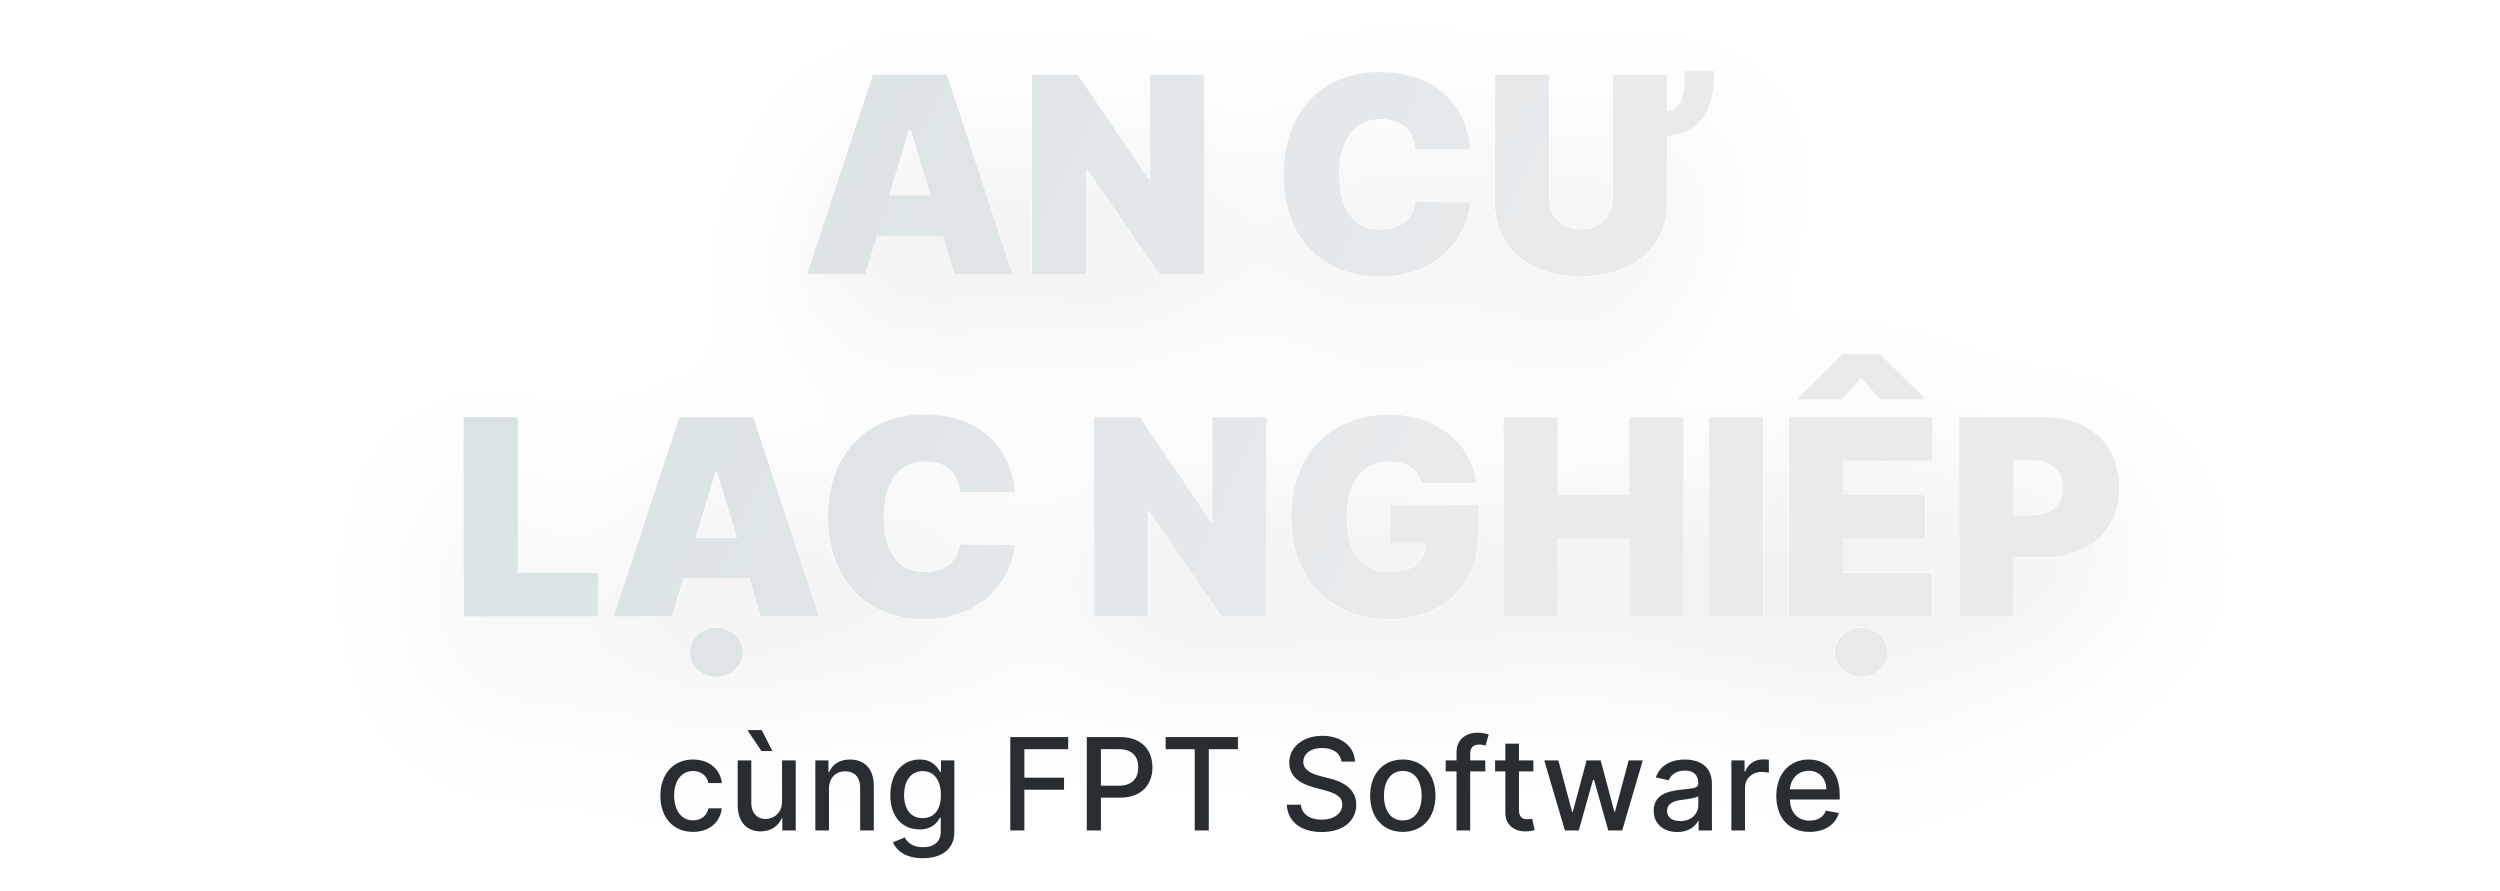
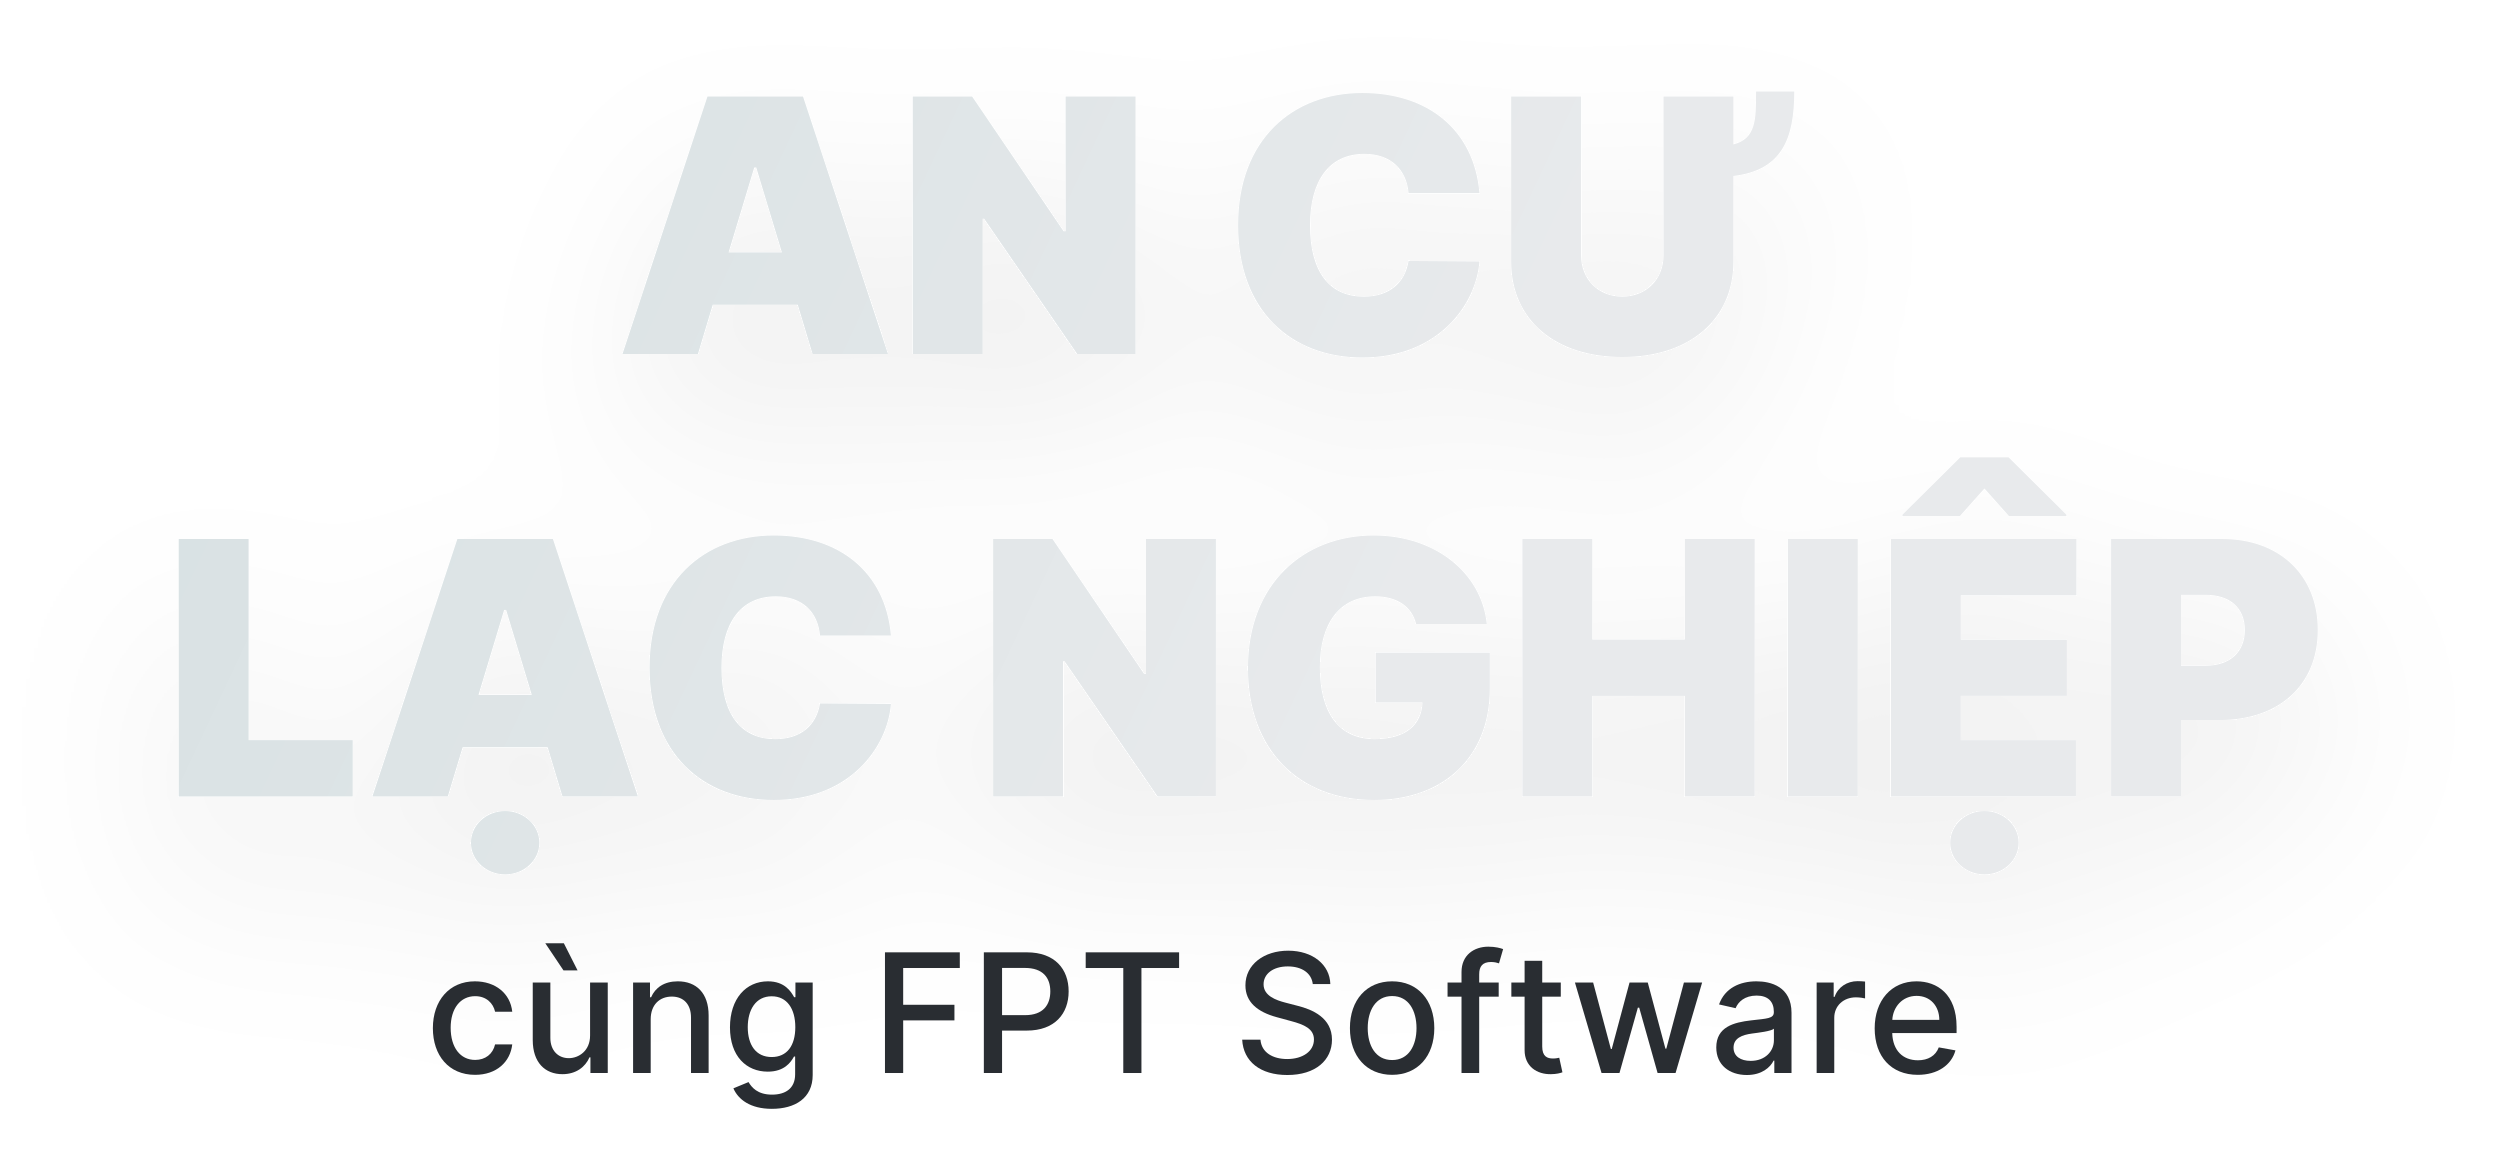
- <svg xmlns="http://www.w3.org/2000/svg" width="292" height="104" viewBox="0 0 292 104" fill="none">
+ <svg xmlns="http://www.w3.org/2000/svg" width="226" height="104" viewBox="0 0 226 104" fill="none">
  <g filter="url(#filter0_d)">
-     <path d="M101.092 32L102.433 27.546H110.115L111.456 32H118.274L110.592 8.727H101.956L94.274 32H101.092ZM103.865 22.818L106.183 15.136H106.365L108.683 22.818H103.865ZM140.652 8.727H134.334V20.909H134.152L125.879 8.727H120.516V32H126.834V19.773H126.97L135.379 32H140.652V8.727ZM171.743 17.454C171.243 11.682 167.016 8.409 161.152 8.409C154.879 8.409 149.925 12.591 149.925 20.364C149.925 28.102 154.743 32.318 161.152 32.318C167.97 32.318 171.425 27.591 171.743 23.636L165.334 23.591C165.016 25.579 163.607 26.818 161.288 26.818C158.209 26.818 156.425 24.636 156.425 20.364C156.425 16.318 158.152 13.909 161.334 13.909C163.766 13.909 165.152 15.341 165.334 17.454H171.743ZM196.746 8.273C196.746 8.307 196.746 8.341 196.746 8.386C196.746 10.807 196.746 12.534 194.7 13.057V8.727H188.382V23.091C188.382 25.261 186.825 26.818 184.655 26.818C182.484 26.818 180.928 25.261 180.928 23.091V8.727H174.609V23.636C174.609 28.954 178.632 32.273 184.655 32.273C190.632 32.273 194.7 28.954 194.7 23.636V15.909C199.064 15.386 200.2 12.568 200.2 8.273H196.746ZM54.156 72H69.883V66.909H60.474V48.727H54.156V72ZM78.483 72L79.824 67.546H87.506L88.847 72H95.665L87.983 48.727H79.347L71.665 72H78.483ZM83.665 79.046C85.369 79.046 86.756 77.761 86.756 76.182C86.756 74.602 85.369 73.318 83.665 73.318C81.96 73.318 80.574 74.602 80.574 76.182C80.574 77.761 81.96 79.046 83.665 79.046ZM81.256 62.818L83.574 55.136H83.756L86.074 62.818H81.256ZM118.54 57.455C118.04 51.682 113.812 48.409 107.949 48.409C101.676 48.409 96.722 52.591 96.722 60.364C96.722 68.102 101.54 72.318 107.949 72.318C114.767 72.318 118.222 67.591 118.54 63.636L112.131 63.591C111.812 65.579 110.403 66.818 108.085 66.818C105.006 66.818 103.222 64.636 103.222 60.364C103.222 56.318 104.949 53.909 108.131 53.909C110.562 53.909 111.949 55.341 112.131 57.455H118.54ZM147.918 48.727H141.599V60.909H141.418L133.145 48.727H127.781V72H134.099V59.773H134.236L142.645 72H147.918V48.727ZM166.02 56.409H172.406C171.918 51.739 167.679 48.409 162.179 48.409C155.906 48.409 150.815 52.727 150.815 60.409C150.815 67.773 155.429 72.318 162.224 72.318C168.315 72.318 172.679 68.591 172.679 62.227V59H162.361V63.5H166.588C166.531 65.523 165.099 66.818 162.27 66.818C158.997 66.818 157.315 64.409 157.315 60.318C157.315 56.284 159.134 53.909 162.315 53.909C164.293 53.909 165.634 54.818 166.02 56.409ZM175.625 72H181.943V62.909H190.307V72H196.625V48.727H190.307V57.818H181.943V48.727H175.625V72ZM205.943 48.727H199.625V72H205.943V48.727ZM208.938 72H225.665V66.909H215.256V62.909H224.847V57.818H215.256V53.818H225.71V48.727H208.938V72ZM215.165 46.659L217.392 44.159L219.619 46.659H224.801V46.523L219.574 41.341H215.21L209.983 46.523V46.659H215.165ZM217.392 79.046C219.097 79.046 220.483 77.761 220.483 76.182C220.483 74.602 219.097 73.318 217.392 73.318C215.688 73.318 214.301 74.602 214.301 76.182C214.301 77.761 215.688 79.046 217.392 79.046ZM228.844 72H235.162V65.091H238.662C243.969 65.091 247.526 61.966 247.526 56.955C247.526 52 244.06 48.727 238.889 48.727H228.844V72ZM235.162 60.182V53.773H237.389C239.605 53.773 240.935 54.955 240.935 56.955C240.935 58.943 239.605 60.182 237.389 60.182H235.162Z" fill="url(#paint0_linear)" />
+     <path d="M63.092 32L64.433 27.545H72.115L73.456 32H80.274L72.592 8.727H63.956L56.274 32H63.092ZM65.865 22.818L68.183 15.136H68.365L70.683 22.818H65.865Z" fill="url(#paint0_linear)" />
+     <path d="M102.652 8.727H96.334V20.909H96.152L87.879 8.727H82.516V32H88.834V19.773H88.97L97.379 32H102.652V8.727Z" fill="url(#paint1_linear)" />
+     <path d="M133.743 17.454C133.243 11.682 129.016 8.409 123.152 8.409C116.879 8.409 111.925 12.591 111.925 20.363C111.925 28.102 116.743 32.318 123.152 32.318C129.97 32.318 133.425 27.591 133.743 23.636L127.334 23.591C127.016 25.579 125.607 26.818 123.288 26.818C120.209 26.818 118.425 24.636 118.425 20.363C118.425 16.318 120.152 13.909 123.334 13.909C125.766 13.909 127.152 15.341 127.334 17.454H133.743Z" fill="url(#paint2_linear)" />
+     <path d="M158.746 8.272C158.746 8.307 158.746 8.341 158.746 8.386C158.746 10.807 158.746 12.534 156.7 13.057V8.727H150.382V23.091C150.382 25.261 148.825 26.818 146.655 26.818C144.484 26.818 142.928 25.261 142.928 23.091V8.727H136.609V23.636C136.609 28.954 140.632 32.273 146.655 32.273C152.632 32.273 156.7 28.954 156.7 23.636V15.909C161.064 15.386 162.2 12.568 162.2 8.272H158.746Z" fill="url(#paint3_linear)" />
+     <path d="M16.156 72H31.884V66.909H22.474V48.727H16.156V72Z" fill="url(#paint4_linear)" />
+     <path d="M40.483 72L41.824 67.545H49.506L50.847 72H57.665L49.983 48.727H41.347L33.665 72H40.483ZM45.665 79.045C47.369 79.045 48.756 77.761 48.756 76.181C48.756 74.602 47.369 73.318 45.665 73.318C43.96 73.318 42.574 74.602 42.574 76.181C42.574 77.761 43.96 79.045 45.665 79.045ZM43.256 62.818L45.574 55.136H45.756L48.074 62.818H43.256Z" fill="url(#paint5_linear)" />
+     <path d="M80.54 57.454C80.04 51.681 75.812 48.409 69.949 48.409C63.676 48.409 58.722 52.591 58.722 60.363C58.722 68.102 63.54 72.318 69.949 72.318C76.767 72.318 80.222 67.591 80.54 63.636L74.131 63.591C73.812 65.579 72.403 66.818 70.085 66.818C67.006 66.818 65.222 64.636 65.222 60.363C65.222 56.318 66.949 53.909 70.131 53.909C72.562 53.909 73.949 55.341 74.131 57.454H80.54Z" fill="url(#paint6_linear)" />
+     <path d="M109.918 48.727H103.599V60.909H103.418L95.145 48.727H89.781V72H96.099V59.773H96.236L104.645 72H109.918V48.727Z" fill="url(#paint7_linear)" />
+     <path d="M128.02 56.409H134.406C133.918 51.738 129.679 48.409 124.179 48.409C117.906 48.409 112.815 52.727 112.815 60.409C112.815 67.772 117.429 72.318 124.224 72.318C130.315 72.318 134.679 68.591 134.679 62.227V59H124.361V63.5H128.588C128.531 65.522 127.099 66.818 124.27 66.818C120.997 66.818 119.315 64.409 119.315 60.318C119.315 56.284 121.134 53.909 124.315 53.909C126.293 53.909 127.634 54.818 128.02 56.409Z" fill="url(#paint8_linear)" />
+     <path d="M137.625 72H143.943V62.909H152.307V72H158.625V48.727H152.307V57.818H143.943V48.727H137.625V72Z" fill="url(#paint9_linear)" />
+     <path d="M167.943 48.727H161.625V72H167.943V48.727Z" fill="url(#paint10_linear)" />
+     <path d="M170.938 72H187.665V66.909H177.256V62.909H186.847V57.818H177.256V53.818H187.71V48.727H170.938V72ZM177.165 46.659L179.392 44.159L181.619 46.659H186.801V46.523L181.574 41.341H177.21L171.983 46.523V46.659H177.165ZM179.392 79.045C181.097 79.045 182.483 77.761 182.483 76.181C182.483 74.602 181.097 73.318 179.392 73.318C177.688 73.318 176.301 74.602 176.301 76.181C176.301 77.761 177.688 79.045 179.392 79.045Z" fill="url(#paint11_linear)" />
+     <path d="M190.844 72H197.162V65.091H200.662C205.969 65.091 209.526 61.966 209.526 56.954C209.526 52 206.06 48.727 200.889 48.727H190.844V72ZM197.162 60.181V53.773H199.389C201.605 53.773 202.935 54.954 202.935 56.954C202.935 58.943 201.605 60.181 199.389 60.181H197.162Z" fill="url(#paint12_linear)" />
  </g>
-   <path d="M80.945 97.165C82.879 97.165 84.131 96.004 84.307 94.411H82.757C82.554 95.296 81.867 95.817 80.956 95.817C79.609 95.817 78.74 94.694 78.74 92.909C78.74 91.157 79.624 90.054 80.956 90.054C81.968 90.054 82.586 90.693 82.757 91.46H84.307C84.136 89.809 82.788 88.712 80.93 88.712C78.623 88.712 77.132 90.448 77.132 92.946C77.132 95.413 78.57 97.165 80.945 97.165ZM91.343 93.607C91.348 94.997 90.315 95.658 89.42 95.658C88.434 95.658 87.752 94.944 87.752 93.831V88.818H86.16V94.022C86.16 96.052 87.273 97.106 88.844 97.106C90.075 97.106 90.911 96.457 91.289 95.583H91.375V97H92.941V88.818H91.343V93.607ZM88.94 87.726H90.213L88.972 85.271H87.294L88.94 87.726ZM96.823 92.142C96.823 90.837 97.622 90.091 98.73 90.091C99.812 90.091 100.467 90.8 100.467 91.988V97H102.06V91.796C102.06 89.772 100.946 88.712 99.274 88.712C98.043 88.712 97.239 89.282 96.861 90.15H96.76V88.818H95.231V97H96.823V92.142ZM107.776 100.239C109.859 100.239 111.467 99.285 111.467 97.181V88.818H109.907V90.144H109.789C109.507 89.638 108.943 88.712 107.419 88.712C105.443 88.712 103.989 90.272 103.989 92.877C103.989 95.487 105.475 96.877 107.408 96.877C108.911 96.877 109.491 96.031 109.779 95.508H109.88V97.117C109.88 98.401 109.001 98.955 107.792 98.955C106.466 98.955 105.949 98.289 105.667 97.82L104.298 98.385C104.729 99.386 105.821 100.239 107.776 100.239ZM107.76 95.556C106.338 95.556 105.597 94.465 105.597 92.856C105.597 91.284 106.322 90.065 107.76 90.065C109.15 90.065 109.896 91.199 109.896 92.856C109.896 94.544 109.134 95.556 107.76 95.556ZM118.001 97H119.647V92.243H124.281V90.832H119.647V87.508H124.766V86.091H118.001V97ZM126.94 97H128.586V93.165H130.823C133.353 93.165 134.605 91.636 134.605 89.623C134.605 87.614 133.364 86.091 130.829 86.091H126.94V97ZM128.586 91.769V87.502H130.653C132.283 87.502 132.949 88.387 132.949 89.623C132.949 90.858 132.283 91.769 130.674 91.769H128.586ZM136.147 87.508H139.545V97H141.186V87.508H144.59V86.091H136.147V87.508ZM156.675 88.957H158.262C158.214 87.21 156.67 85.942 154.454 85.942C152.264 85.942 150.586 87.194 150.586 89.074C150.586 90.592 151.673 91.481 153.426 91.956L154.715 92.307C155.881 92.616 156.781 93 156.781 93.969C156.781 95.034 155.764 95.738 154.363 95.738C153.095 95.738 152.041 95.173 151.945 93.985H150.294C150.4 95.961 151.929 97.181 154.374 97.181C156.936 97.181 158.411 95.834 158.411 93.985C158.411 92.019 156.659 91.258 155.274 90.917L154.209 90.64C153.356 90.421 152.222 90.022 152.227 88.978C152.227 88.051 153.074 87.364 154.416 87.364C155.668 87.364 156.558 87.95 156.675 88.957ZM163.847 97.165C166.153 97.165 167.661 95.477 167.661 92.946C167.661 90.4 166.153 88.712 163.847 88.712C161.54 88.712 160.033 90.4 160.033 92.946C160.033 95.477 161.54 97.165 163.847 97.165ZM163.852 95.828C162.345 95.828 161.642 94.512 161.642 92.941C161.642 91.375 162.345 90.043 163.852 90.043C165.349 90.043 166.052 91.375 166.052 92.941C166.052 94.512 165.349 95.828 163.852 95.828ZM173.482 88.818H171.719V88.083C171.719 87.359 172.018 86.965 172.795 86.965C173.125 86.965 173.36 87.039 173.509 87.087L173.882 85.798C173.658 85.713 173.195 85.579 172.55 85.579C171.256 85.579 170.121 86.336 170.121 87.87V88.818H168.859V90.097H170.121V97H171.719V90.097H173.482V88.818ZM179.095 88.818H177.417V86.858H175.824V88.818H174.626V90.097H175.824V94.928C175.819 96.414 176.954 97.133 178.211 97.106C178.717 97.101 179.058 97.005 179.244 96.936L178.956 95.62C178.85 95.642 178.653 95.69 178.397 95.69C177.88 95.69 177.417 95.519 177.417 94.598V90.097H179.095V88.818ZM182.78 97H184.4L186.062 91.093H186.184L187.846 97H189.471L191.873 88.818H190.227L188.635 94.8H188.555L186.957 88.818H185.311L183.702 94.827H183.622L182.019 88.818H180.373L182.78 97ZM195.916 97.181C197.269 97.181 198.03 96.494 198.334 95.881H198.398V97H199.953V91.567C199.953 89.186 198.078 88.712 196.779 88.712C195.298 88.712 193.934 89.308 193.401 90.8L194.898 91.141C195.133 90.56 195.729 90.001 196.8 90.001C197.828 90.001 198.355 90.539 198.355 91.466V91.503C198.355 92.084 197.759 92.073 196.289 92.243C194.738 92.424 193.151 92.829 193.151 94.688C193.151 96.297 194.36 97.181 195.916 97.181ZM196.262 95.903C195.362 95.903 194.712 95.498 194.712 94.71C194.712 93.857 195.468 93.554 196.39 93.431C196.906 93.362 198.132 93.223 198.361 92.994V94.049C198.361 95.019 197.588 95.903 196.262 95.903ZM202.225 97H203.817V92.004C203.817 90.933 204.643 90.16 205.772 90.16C206.103 90.16 206.475 90.219 206.603 90.256V88.733C206.443 88.712 206.129 88.696 205.927 88.696C204.968 88.696 204.148 89.239 203.849 90.118H203.764V88.818H202.225V97ZM211.365 97.165C213.149 97.165 214.412 96.286 214.774 94.954L213.266 94.683C212.979 95.455 212.286 95.849 211.381 95.849C210.017 95.849 209.101 94.965 209.058 93.388H214.875V92.824C214.875 89.868 213.107 88.712 211.253 88.712C208.973 88.712 207.471 90.448 207.471 92.962C207.471 95.503 208.952 97.165 211.365 97.165ZM209.064 92.195C209.128 91.034 209.969 90.027 211.264 90.027C212.499 90.027 213.309 90.944 213.314 92.195H209.064Z" fill="#292D32" />
+   <path d="M42.945 97.165C44.879 97.165 46.131 96.004 46.307 94.411H44.757C44.554 95.295 43.867 95.817 42.956 95.817C41.608 95.817 40.74 94.693 40.74 92.909C40.74 91.156 41.624 90.054 42.956 90.054C43.968 90.054 44.586 90.693 44.757 91.46H46.307C46.136 89.809 44.788 88.712 42.929 88.712C40.623 88.712 39.132 90.448 39.132 92.946C39.132 95.413 40.57 97.165 42.945 97.165Z" fill="#292D32" />
+   <path d="M53.343 93.607C53.348 94.997 52.315 95.658 51.42 95.658C50.434 95.658 49.752 94.944 49.752 93.831V88.818H48.16V94.022C48.16 96.052 49.273 97.106 50.844 97.106C52.075 97.106 52.911 96.457 53.289 95.583H53.375V97H54.941V88.818H53.343V93.607ZM50.94 87.726H52.213L50.972 85.27H49.294L50.94 87.726Z" fill="#292D32" />
+   <path d="M58.823 92.142C58.823 90.837 59.622 90.091 60.73 90.091C61.812 90.091 62.467 90.8 62.467 91.987V97H64.06V91.796C64.06 89.772 62.946 88.712 61.274 88.712C60.043 88.712 59.239 89.281 58.861 90.15H58.76V88.818H57.231V97H58.823V92.142Z" fill="#292D32" />
+   <path d="M69.776 100.239C71.859 100.239 73.467 99.285 73.467 97.181V88.818H71.907V90.144H71.789C71.507 89.638 70.942 88.712 69.419 88.712C67.443 88.712 65.989 90.272 65.989 92.877C65.989 95.487 67.475 96.877 69.408 96.877C70.91 96.877 71.491 96.031 71.779 95.508H71.88V97.117C71.88 98.401 71.001 98.955 69.792 98.955C68.466 98.955 67.949 98.289 67.667 97.82L66.298 98.385C66.729 99.386 67.821 100.239 69.776 100.239ZM69.76 95.556C68.338 95.556 67.597 94.464 67.597 92.856C67.597 91.284 68.322 90.064 69.76 90.064C71.15 90.064 71.896 91.199 71.896 92.856C71.896 94.544 71.134 95.556 69.76 95.556Z" fill="#292D32" />
+   <path d="M80.001 97H81.647V92.243H86.281V90.832H81.647V87.508H86.766V86.091H80.001V97Z" fill="#292D32" />
+   <path d="M88.94 97H90.586V93.165H92.823C95.353 93.165 96.605 91.636 96.605 89.622C96.605 87.614 95.364 86.091 92.829 86.091H88.94V97ZM90.586 91.769V87.502H92.653C94.283 87.502 94.948 88.387 94.948 89.622C94.948 90.858 94.283 91.769 92.674 91.769H90.586Z" fill="#292D32" />
+   <path d="M98.147 87.508H101.545V97H103.186V87.508H106.59V86.091H98.147V87.508Z" fill="#292D32" />
+   <path d="M118.675 88.957H120.262C120.214 87.209 118.67 85.942 116.454 85.942C114.264 85.942 112.586 87.193 112.586 89.074C112.586 90.592 113.673 91.481 115.426 91.956L116.715 92.307C117.881 92.616 118.781 93 118.781 93.969C118.781 95.034 117.764 95.737 116.363 95.737C115.095 95.737 114.041 95.173 113.945 93.985H112.293C112.4 95.961 113.929 97.181 116.374 97.181C118.936 97.181 120.411 95.833 120.411 93.985C120.411 92.019 118.659 91.258 117.274 90.917L116.209 90.64C115.356 90.421 114.222 90.022 114.227 88.978C114.227 88.051 115.074 87.364 116.416 87.364C117.668 87.364 118.558 87.95 118.675 88.957Z" fill="#292D32" />
+   <path d="M125.847 97.165C128.153 97.165 129.661 95.477 129.661 92.946C129.661 90.4 128.153 88.712 125.847 88.712C123.54 88.712 122.033 90.4 122.033 92.946C122.033 95.477 123.54 97.165 125.847 97.165ZM125.852 95.828C124.345 95.828 123.642 94.512 123.642 92.941C123.642 91.375 124.345 90.043 125.852 90.043C127.349 90.043 128.052 91.375 128.052 92.941C128.052 94.512 127.349 95.828 125.852 95.828Z" fill="#292D32" />
+   <path d="M135.482 88.818H133.719V88.083C133.719 87.359 134.018 86.964 134.795 86.964C135.125 86.964 135.36 87.039 135.509 87.087L135.882 85.798C135.658 85.713 135.195 85.579 134.55 85.579C133.256 85.579 132.121 86.336 132.121 87.87V88.818H130.859V90.097H132.121V97H133.719V90.097H135.482V88.818Z" fill="#292D32" />
+   <path d="M141.095 88.818H139.417V86.858H137.824V88.818H136.626V90.097H137.824V94.928C137.819 96.414 138.954 97.133 140.211 97.106C140.717 97.101 141.058 97.005 141.244 96.936L140.956 95.62C140.85 95.642 140.653 95.689 140.397 95.689C139.88 95.689 139.417 95.519 139.417 94.598V90.097H141.095V88.818Z" fill="#292D32" />
+   <path d="M144.78 97H146.4L148.062 91.093H148.184L149.846 97H151.471L153.873 88.818H152.227L150.635 94.8H150.555L148.957 88.818H147.311L145.702 94.827H145.622L144.019 88.818H142.373L144.78 97Z" fill="#292D32" />
+   <path d="M157.916 97.181C159.269 97.181 160.03 96.494 160.334 95.881H160.398V97H161.953V91.567C161.953 89.186 160.078 88.712 158.779 88.712C157.298 88.712 155.934 89.308 155.401 90.8L156.898 91.141C157.133 90.56 157.729 90.001 158.8 90.001C159.828 90.001 160.355 90.539 160.355 91.466V91.503C160.355 92.083 159.759 92.073 158.289 92.243C156.738 92.424 155.151 92.829 155.151 94.688C155.151 96.297 156.36 97.181 157.916 97.181ZM158.262 95.903C157.362 95.903 156.712 95.498 156.712 94.709C156.712 93.857 157.468 93.553 158.39 93.431C158.906 93.362 160.132 93.223 160.361 92.994V94.049C160.361 95.018 159.588 95.903 158.262 95.903Z" fill="#292D32" />
+   <path d="M164.225 97H165.817V92.004C165.817 90.933 166.643 90.16 167.772 90.16C168.103 90.16 168.475 90.219 168.603 90.256V88.733C168.443 88.712 168.129 88.696 167.927 88.696C166.968 88.696 166.148 89.239 165.849 90.118H165.764V88.818H164.225V97Z" fill="#292D32" />
+   <path d="M173.365 97.165C175.149 97.165 176.412 96.286 176.774 94.954L175.266 94.683C174.979 95.455 174.286 95.849 173.381 95.849C172.017 95.849 171.101 94.965 171.058 93.388H176.875V92.824C176.875 89.868 175.107 88.712 173.253 88.712C170.973 88.712 169.471 90.448 169.471 92.962C169.471 95.503 170.952 97.165 173.365 97.165ZM171.064 92.195C171.128 91.034 171.969 90.027 173.264 90.027C174.499 90.027 175.309 90.943 175.314 92.195H171.064Z" fill="#292D32" />
  <defs>
-     <filter id="filter0_d" x="38.156" y="0.273" width="225.369" height="102.773" filterUnits="userSpaceOnUse" color-interpolation-filters="sRGB">
+     <filter id="filter0_d" x="0.156" y="0.272" width="225.369" height="102.773" filterUnits="userSpaceOnUse" color-interpolation-filters="sRGB">
      <feFlood flood-opacity="0" result="BackgroundImageFix" />
      <feColorMatrix in="SourceAlpha" type="matrix" values="0 0 0 0 0 0 0 0 0 0 0 0 0 0 0 0 0 0 127 0" result="hardAlpha" />
      <feOffset dy="8" />
      <feGaussianBlur stdDeviation="8" />
      <feComposite in2="hardAlpha" operator="out" />
      <feColorMatrix type="matrix" values="0 0 0 0 0 0 0 0 0 0 0 0 0 0 0 0 0 0 0.08 0" />
      <feBlend mode="normal" in2="BackgroundImageFix" result="effect1_dropShadow" />
      <feBlend mode="normal" in="SourceGraphic" in2="effect1_dropShadow" result="shape" />
    </filter>
-     <linearGradient id="paint0_linear" x1="52.834" y1="8.54996e-06" x2="166.535" y2="53.388" gradientUnits="userSpaceOnUse">
+     <linearGradient id="paint0_linear" x1="14.834" y1="6.90059e-06" x2="128.535" y2="53.388" gradientUnits="userSpaceOnUse">
+       <stop stop-color="#D6E0E2" />
+       <stop offset="1" stop-color="#E8EAEC" />
+     </linearGradient>
+     <linearGradient id="paint1_linear" x1="14.834" y1="6.90059e-06" x2="128.535" y2="53.388" gradientUnits="userSpaceOnUse">
+       <stop stop-color="#D6E0E2" />
+       <stop offset="1" stop-color="#E8EAEC" />
+     </linearGradient>
+     <linearGradient id="paint2_linear" x1="14.834" y1="6.90059e-06" x2="128.535" y2="53.388" gradientUnits="userSpaceOnUse">
+       <stop stop-color="#D6E0E2" />
+       <stop offset="1" stop-color="#E8EAEC" />
+     </linearGradient>
+     <linearGradient id="paint3_linear" x1="14.834" y1="6.90059e-06" x2="128.535" y2="53.388" gradientUnits="userSpaceOnUse">
+       <stop stop-color="#D6E0E2" />
+       <stop offset="1" stop-color="#E8EAEC" />
+     </linearGradient>
+     <linearGradient id="paint4_linear" x1="14.834" y1="6.90059e-06" x2="128.535" y2="53.388" gradientUnits="userSpaceOnUse">
+       <stop stop-color="#D6E0E2" />
+       <stop offset="1" stop-color="#E8EAEC" />
+     </linearGradient>
+     <linearGradient id="paint5_linear" x1="14.834" y1="6.90059e-06" x2="128.535" y2="53.388" gradientUnits="userSpaceOnUse">
+       <stop stop-color="#D6E0E2" />
+       <stop offset="1" stop-color="#E8EAEC" />
+     </linearGradient>
+     <linearGradient id="paint6_linear" x1="14.834" y1="6.90059e-06" x2="128.535" y2="53.388" gradientUnits="userSpaceOnUse">
+       <stop stop-color="#D6E0E2" />
+       <stop offset="1" stop-color="#E8EAEC" />
+     </linearGradient>
+     <linearGradient id="paint7_linear" x1="14.834" y1="6.90059e-06" x2="128.535" y2="53.388" gradientUnits="userSpaceOnUse">
+       <stop stop-color="#D6E0E2" />
+       <stop offset="1" stop-color="#E8EAEC" />
+     </linearGradient>
+     <linearGradient id="paint8_linear" x1="14.834" y1="6.90059e-06" x2="128.535" y2="53.388" gradientUnits="userSpaceOnUse">
+       <stop stop-color="#D6E0E2" />
+       <stop offset="1" stop-color="#E8EAEC" />
+     </linearGradient>
+     <linearGradient id="paint9_linear" x1="14.834" y1="6.90059e-06" x2="128.535" y2="53.388" gradientUnits="userSpaceOnUse">
+       <stop stop-color="#D6E0E2" />
+       <stop offset="1" stop-color="#E8EAEC" />
+     </linearGradient>
+     <linearGradient id="paint10_linear" x1="14.834" y1="6.90059e-06" x2="128.535" y2="53.388" gradientUnits="userSpaceOnUse">
+       <stop stop-color="#D6E0E2" />
+       <stop offset="1" stop-color="#E8EAEC" />
+     </linearGradient>
+     <linearGradient id="paint11_linear" x1="14.834" y1="6.90059e-06" x2="128.535" y2="53.388" gradientUnits="userSpaceOnUse">
+       <stop stop-color="#D6E0E2" />
+       <stop offset="1" stop-color="#E8EAEC" />
+     </linearGradient>
+     <linearGradient id="paint12_linear" x1="14.834" y1="6.90059e-06" x2="128.535" y2="53.388" gradientUnits="userSpaceOnUse">
      <stop stop-color="#D6E0E2" />
      <stop offset="1" stop-color="#E8EAEC" />
    </linearGradient>
  </defs>
</svg>
